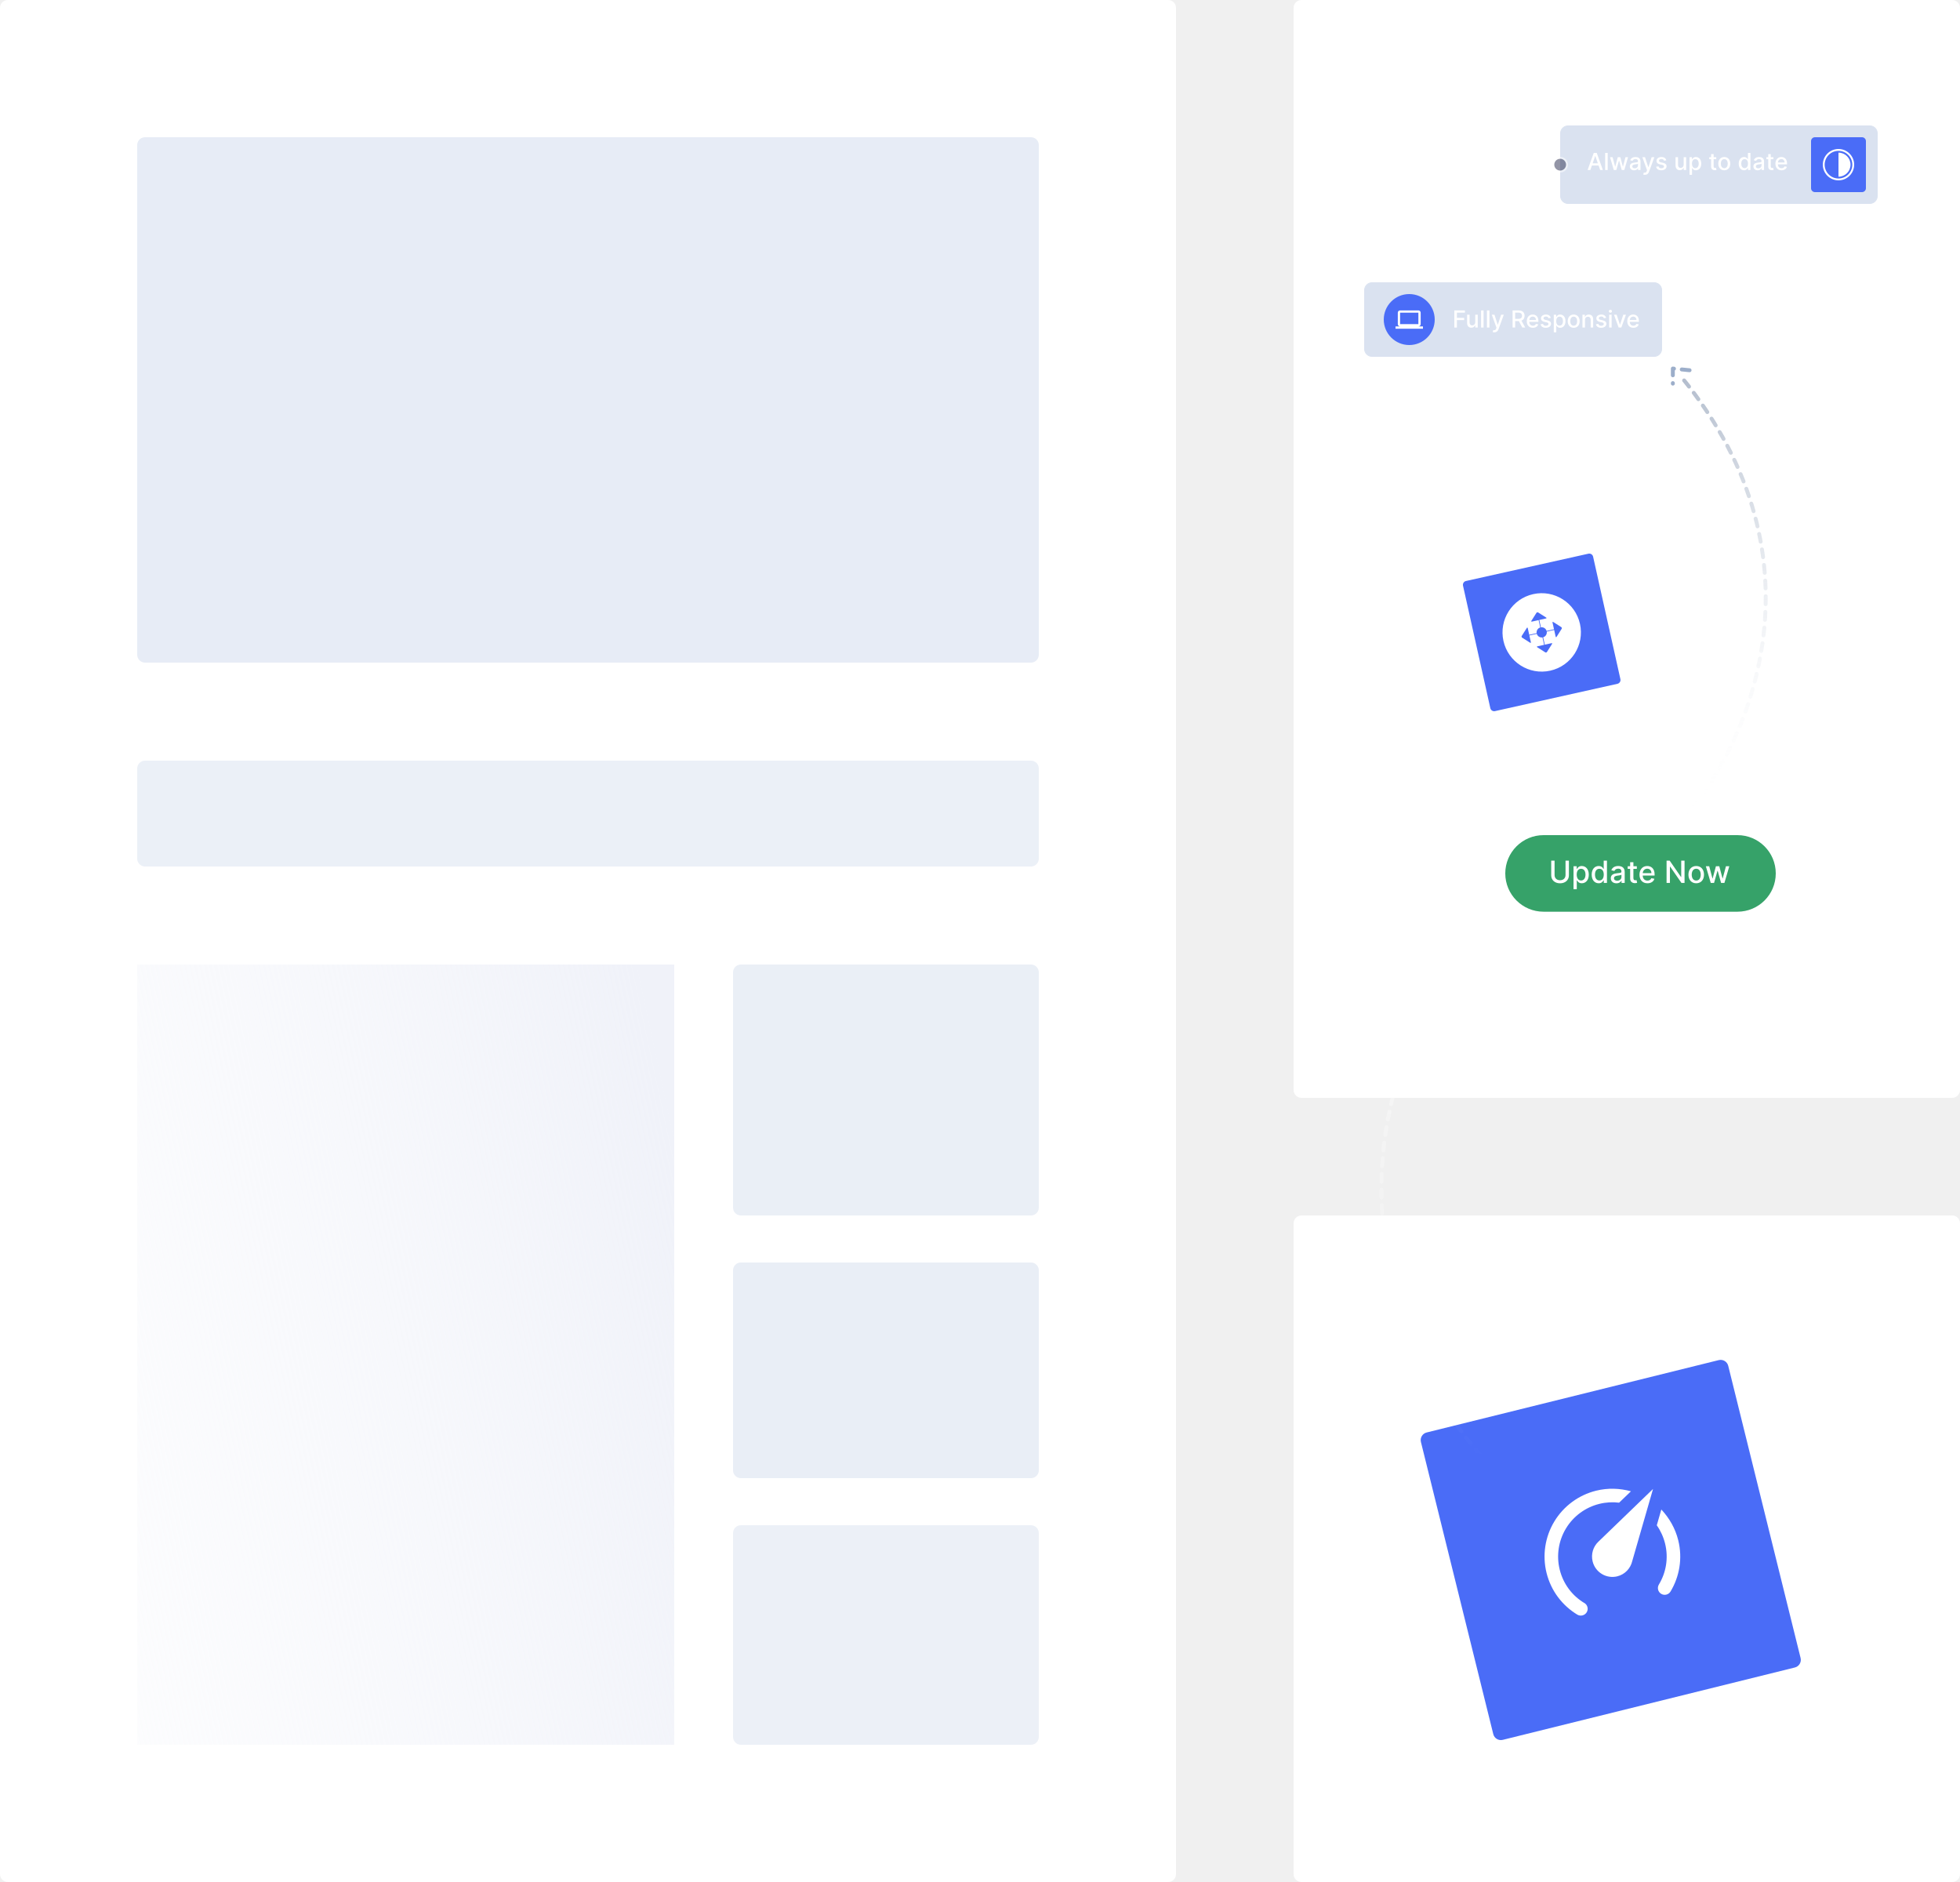
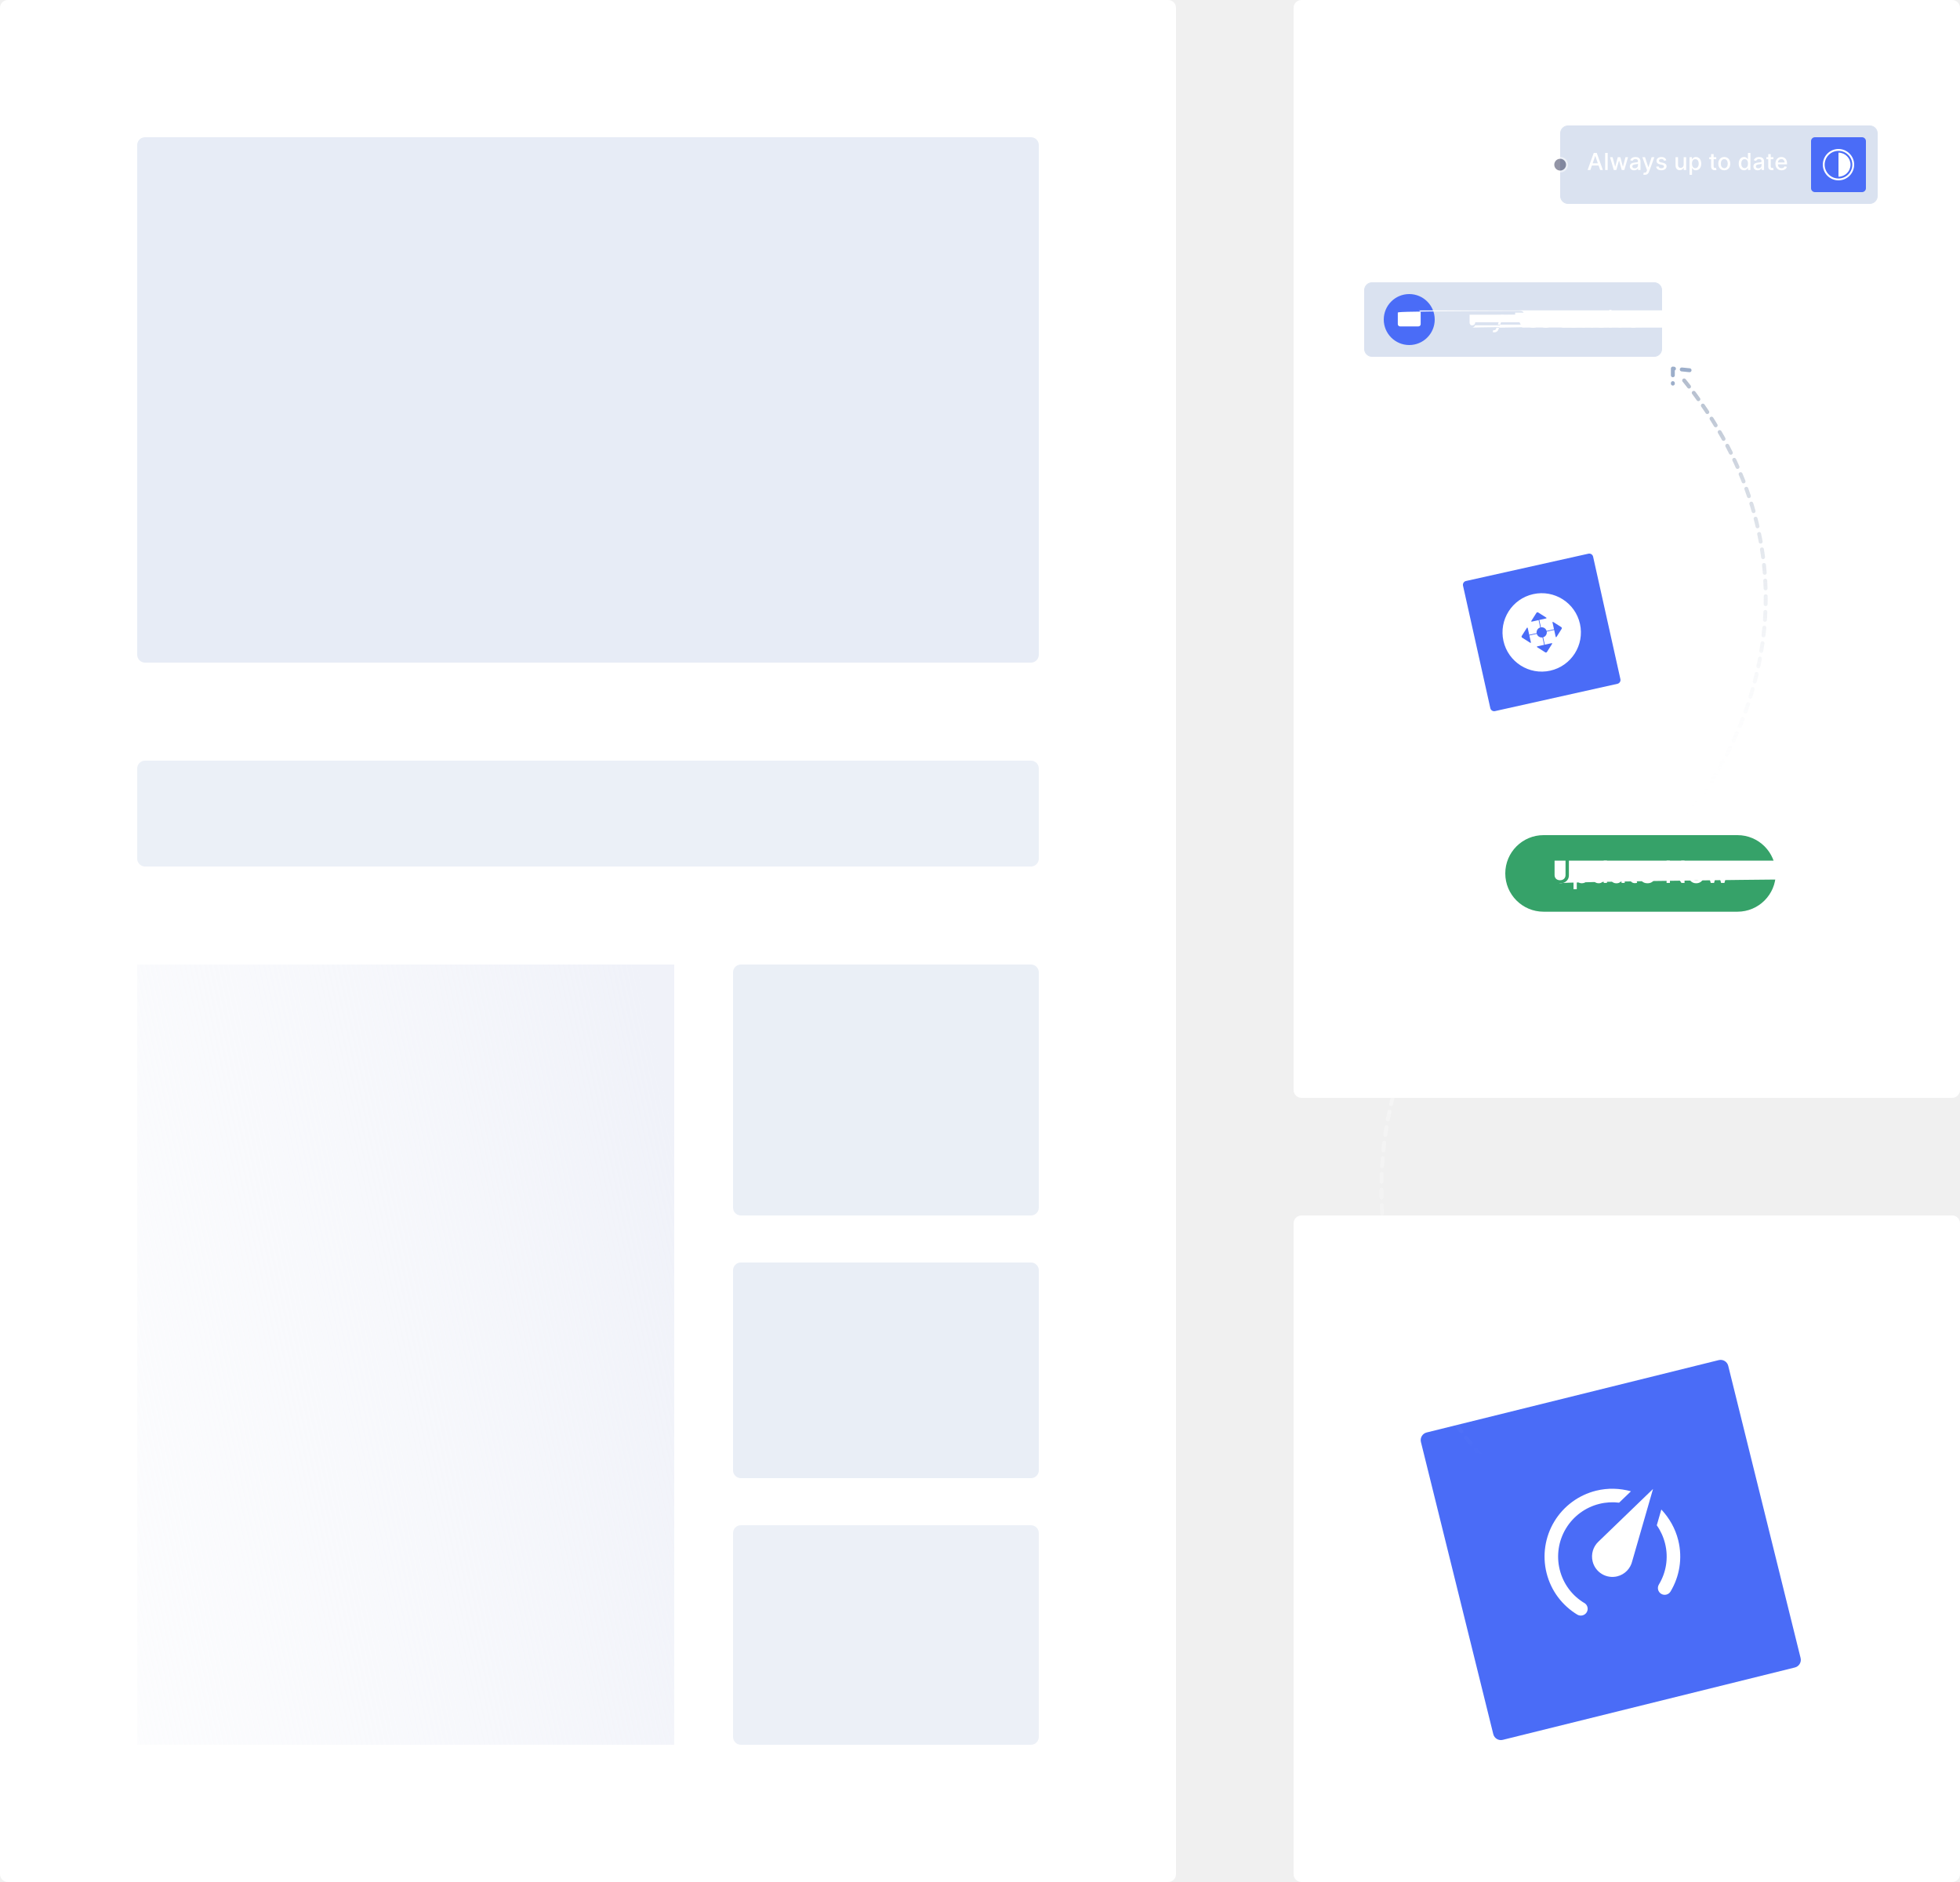
<svg xmlns="http://www.w3.org/2000/svg" width="500" height="480" viewBox="0 0 500 480" fill="none">
  <rect x="330" y="310" width="170" height="170" rx="2" fill="white" />
  <rect x="362" y="365.831" width="80.765" height="80.765" rx="2" transform="rotate(-13.9128 362 365.831)" fill="#4A6CF7" />
  <path d="M412.572 402.039C411.235 402.37 409.822 402.156 408.643 401.445C407.464 400.734 406.615 399.584 406.284 398.247C405.818 396.366 406.435 394.466 407.718 393.239L421.691 379.757L416.388 398.152C415.956 400.006 414.538 401.552 412.572 402.039ZM407.162 380.2C410.203 379.447 413.25 379.584 416.061 380.349L413.037 383.256C411.434 383.047 409.675 383.144 407.995 383.56C404.43 384.443 401.363 386.705 399.467 389.85C397.571 392.995 397.002 396.764 397.884 400.328C398.804 404.041 401.131 407.03 404.167 408.846L404.183 408.842C405.001 409.335 405.263 410.393 404.77 411.21C404.277 412.028 403.202 412.294 402.389 411.818C398.595 409.531 395.673 405.797 394.525 401.16C393.421 396.705 394.132 391.994 396.502 388.063C398.873 384.132 402.707 381.304 407.162 380.2ZM428.123 392.838C429.271 397.474 428.43 402.14 426.143 405.934C425.646 406.735 424.587 406.997 423.77 406.504C422.952 406.011 422.69 404.953 423.183 404.135C425.016 401.096 425.683 397.383 424.763 393.67C424.347 391.99 423.612 390.389 422.649 389.023L423.808 384.992C425.826 387.166 427.365 389.78 428.123 392.838Z" fill="white" />
  <rect width="300" height="480" rx="2" fill="white" />
  <rect x="35" y="35" width="230" height="134" rx="2" fill="#DAE2F0" fill-opacity="0.66" />
  <rect opacity="0.53" x="35" y="194" width="230" height="27" rx="2" fill="#DAE2F0" />
  <rect x="35" y="246" width="137" height="199" fill="url(#paint0_linear_1028_1032)" />
  <rect opacity="0.57" x="187" y="246" width="78" height="64" rx="2" fill="#DAE2F0" />
  <rect opacity="0.6" x="187" y="322" width="78" height="55" rx="2" fill="#DAE2F0" />
  <rect opacity="0.5" x="187" y="389" width="78" height="56" rx="2" fill="#DAE2F0" />
  <path d="M377.795 371.295C358.482 349.772 331.574 292.451 378.448 235.356" stroke="url(#paint1_linear_1028_1032)" stroke-linecap="round" stroke-linejoin="round" stroke-dasharray="2 2" />
  <path d="M375.753 233.513L380.883 233V237.617" stroke="url(#paint2_linear_1028_1032)" stroke-linecap="round" stroke-linejoin="round" stroke-dasharray="2 2" />
  <rect x="330" width="170" height="280" rx="2" fill="white" />
  <rect x="384" y="213" width="69" height="19.528" rx="9.764" fill="#36A269" />
-   <path d="M399.37 219.51V223.177C399.37 223.948 398.838 224.503 397.972 224.503C397.109 224.503 396.574 223.948 396.574 223.177V219.51H395.717V223.246C395.717 224.439 396.61 225.285 397.972 225.285C399.334 225.285 400.23 224.439 400.23 223.246V219.51H399.37Z" fill="white" />
+   <path d="M399.37 219.51V223.177C399.37 223.948 398.838 224.503 397.972 224.503C397.109 224.503 396.574 223.948 396.574 223.177V219.51h195.717V223.246C395.717 224.439 396.61 225.285 397.972 225.285C399.334 225.285 400.23 224.439 400.23 223.246V219.51h199.37Z" fill="white" />
  <path d="M401.41 226.788H402.239V224.528H402.289C402.439 224.8 402.744 225.274 403.521 225.274C404.553 225.274 405.302 224.447 405.302 223.069C405.302 221.687 404.541 220.875 403.512 220.875C402.722 220.875 402.436 221.357 402.289 221.621H402.22V220.93H401.41V226.788ZM402.222 223.06C402.222 222.17 402.611 221.579 403.335 221.579C404.087 221.579 404.464 222.214 404.464 223.06C404.464 223.915 404.075 224.567 403.335 224.567C402.622 224.567 402.222 223.956 402.222 223.06Z" fill="white" />
  <path d="M407.826 225.274C408.602 225.274 408.908 224.8 409.057 224.528H409.127V225.191H409.937V219.51H409.107V221.621H409.057C408.908 221.357 408.625 220.875 407.831 220.875C406.802 220.875 406.045 221.687 406.045 223.069C406.045 224.447 406.791 225.274 407.826 225.274ZM408.009 224.567C407.268 224.567 406.883 223.915 406.883 223.06C406.883 222.214 407.26 221.579 408.009 221.579C408.733 221.579 409.121 222.17 409.121 223.06C409.121 223.956 408.725 224.567 408.009 224.567Z" fill="white" />
  <path d="M412.36 225.285C413.065 225.285 413.462 224.927 413.62 224.608H413.653V225.191H414.463V222.361C414.463 221.121 413.487 220.875 412.81 220.875C412.039 220.875 411.329 221.185 411.051 221.962L411.831 222.139C411.953 221.837 412.263 221.546 412.821 221.546C413.356 221.546 413.631 221.826 413.631 222.309V222.328C413.631 222.63 413.32 222.625 412.555 222.714C411.747 222.808 410.921 223.019 410.921 223.987C410.921 224.825 411.55 225.285 412.36 225.285ZM412.541 224.619C412.072 224.619 411.734 224.408 411.734 223.998C411.734 223.554 412.127 223.396 412.607 223.332C412.876 223.296 413.514 223.224 413.634 223.105V223.654C413.634 224.159 413.231 224.619 412.541 224.619Z" fill="white" />
  <path d="M417.557 220.93H416.683V219.909H415.853V220.93H415.229V221.596H415.853V224.112C415.851 224.886 416.442 225.26 417.096 225.246C417.36 225.243 417.537 225.194 417.634 225.157L417.485 224.472C417.429 224.483 417.326 224.508 417.193 224.508C416.924 224.508 416.683 224.42 416.683 223.94V221.596H417.557V220.93Z" fill="white" />
  <path d="M420.265 225.277C421.194 225.277 421.851 224.819 422.04 224.126L421.255 223.984C421.105 224.386 420.745 224.592 420.273 224.592C419.563 224.592 419.086 224.131 419.064 223.31H422.093V223.016C422.093 221.476 421.172 220.875 420.206 220.875C419.019 220.875 418.237 221.779 418.237 223.088C418.237 224.411 419.008 225.277 420.265 225.277ZM419.066 222.689C419.1 222.084 419.538 221.56 420.212 221.56C420.856 221.56 421.277 222.037 421.28 222.689H419.066Z" fill="white" />
  <path d="M429.732 219.51H428.883V223.682H428.83L425.94 219.51H425.147V225.191H426.004V221.024H426.057L428.944 225.191H429.732V219.51Z" fill="white" />
  <path d="M432.71 225.277C433.912 225.277 434.697 224.397 434.697 223.08C434.697 221.754 433.912 220.875 432.71 220.875C431.509 220.875 430.724 221.754 430.724 223.08C430.724 224.397 431.509 225.277 432.71 225.277ZM432.713 224.58C431.928 224.58 431.562 223.895 431.562 223.077C431.562 222.261 431.928 221.568 432.713 221.568C433.493 221.568 433.859 222.261 433.859 223.077C433.859 223.895 433.493 224.58 432.713 224.58Z" fill="white" />
  <path d="M436.416 225.191H437.26L438.125 222.114H438.189L439.054 225.191H439.9L441.151 220.93H440.294L439.465 224.045H439.423L438.591 220.93H437.734L436.896 224.059H436.855L436.02 220.93H435.163L436.416 225.191Z" fill="white" />
  <path d="M429.313 209C445.373 191.102 467.749 143.437 428.77 95.96" stroke="url(#paint3_linear_1028_1032)" stroke-linecap="round" stroke-linejoin="round" stroke-dasharray="2 2" />
  <path d="M431.011 94.427L426.746 94V97.839" stroke="#9CAECA" stroke-linecap="round" stroke-linejoin="round" stroke-dasharray="2 2" />
  <path d="M425.919 209.551C429.35 203.094 432.466 187.388 417.488 176.228" stroke="url(#paint4_linear_1028_1032)" stroke-width="0.7" stroke-linecap="round" stroke-linejoin="round" stroke-dasharray="2 2" />
  <rect x="348.1" y="72.1" width="75.8" height="18.8" rx="1.9" fill="#DAE2F0" stroke="#DAE2F0" stroke-width="0.2" />
-   <path d="M371 83.538H371.658V81.636H373.512V81.071H371.658V79.742H373.706V79.175H371V83.538Z" fill="white" />
-   <path d="M376.333 82.181C376.335 82.737 375.921 83.001 375.563 83.001C375.169 83.001 374.896 82.716 374.896 82.271V80.266H374.259V82.347C374.259 83.159 374.705 83.581 375.333 83.581C375.825 83.581 376.16 83.321 376.311 82.972H376.345V83.538H376.972V80.266H376.333V82.181Z" fill="white" />
-   <path d="M378.465 79.175H377.828V83.538H378.465V79.175Z" fill="white" />
-   <path d="M379.959 79.175H379.322V83.538H379.959V79.175Z" fill="white" />
-   <path d="M381.219 84.766C381.745 84.766 382.077 84.491 382.267 83.975L383.62 80.272L382.932 80.266L382.103 82.805H382.069L381.24 80.266H380.558L381.756 83.581L381.677 83.798C381.515 84.233 381.287 84.269 380.938 84.173L380.784 84.695C380.861 84.729 381.027 84.766 381.219 84.766Z" fill="white" />
-   <path d="M385.859 83.538H386.518V81.887H387.413C387.428 81.887 387.44 81.887 387.455 81.887L388.342 83.538H389.092L388.124 81.772C388.659 81.574 388.925 81.129 388.925 80.543C388.925 79.739 388.427 79.175 387.415 79.175H385.859V83.538ZM386.518 81.32V79.739H387.344C387.994 79.739 388.263 80.048 388.263 80.543C388.263 81.035 387.994 81.32 387.353 81.32H386.518Z" fill="white" />
-   <path d="M391.045 83.604C391.759 83.604 392.264 83.253 392.409 82.72L391.806 82.612C391.691 82.921 391.414 83.078 391.051 83.078C390.506 83.078 390.139 82.724 390.122 82.094H392.449V81.868C392.449 80.685 391.742 80.223 391 80.223C390.088 80.223 389.487 80.918 389.487 81.923C389.487 82.94 390.08 83.604 391.045 83.604ZM390.124 81.617C390.15 81.152 390.487 80.749 391.004 80.749C391.499 80.749 391.823 81.116 391.825 81.617H390.124Z" fill="white" />
+   <path d="M371 83.538h171.658V81.636h173.512V81.071h171.658V79.742h173.706V79.175h171V83.538Z" fill="white" />
+   <path d="M376.333 82.181C376.335 82.737 375.921 83.001 375.563 83.001C375.169 83.001 374.896 82.716 374.896 82.271V80.266h174.259V82.347C374.259 83.159 374.705 83.581 375.333 83.581C375.825 83.581 376.16 83.321 376.311 82.972h176.345V83.538h176.972V80.266h176.333V82.181Z" fill="white" />
+   <path d="M378.465 79.175h177.828V83.538h178.465V79.175Z" fill="white" />
+   <path d="M379.959 79.175h179.322V83.538h179.959V79.175Z" fill="white" />
+   <path d="M381.219 84.766C381.745 84.766 382.077 84.491 382.267 83.975L383.62 80.272L382.932 80.266L382.103 82.805h182.069L381.24 80.266h180.558L381.756 83.581L381.677 83.798C381.515 84.233 381.287 84.269 380.938 84.173L380.784 84.695C380.861 84.729 381.027 84.766 381.219 84.766Z" fill="white" />
+   <path d="M385.859 83.538h186.518V81.887h187.413C387.428 81.887 387.44 81.887 387.455 81.887L388.342 83.538h189.092L388.124 81.772C388.659 81.574 388.925 81.129 388.925 80.543C388.925 79.739 388.427 79.175 387.415 79.175h185.859V83.538ZM386.518 81.32V79.739h187.344C387.994 79.739 388.263 80.048 388.263 80.543C388.263 81.035 387.994 81.32 387.353 81.32h186.518Z" fill="white" />
+   <path d="M391.045 83.604C391.759 83.604 392.264 83.253 392.409 82.72L391.806 82.612C391.691 82.921 391.414 83.078 391.051 83.078C390.506 83.078 390.139 82.724 390.122 82.094h192.449V81.868C392.449 80.685 391.742 80.223 391 80.223C390.088 80.223 389.487 80.918 389.487 81.923C389.487 82.94 390.08 83.604 391.045 83.604ZM390.124 81.617C390.15 81.152 390.487 80.749 391.004 80.749C391.499 80.749 391.823 81.116 391.825 81.617h190.124Z" fill="white" />
  <path d="M395.608 81.065C395.476 80.555 395.078 80.223 394.37 80.223C393.631 80.223 393.107 80.613 393.107 81.192C393.107 81.657 393.388 81.966 394.002 82.102L394.556 82.224C394.871 82.294 395.018 82.435 395.018 82.639C395.018 82.893 394.748 83.091 394.33 83.091C393.949 83.091 393.703 82.927 393.627 82.605L393.011 82.699C393.118 83.278 393.599 83.604 394.334 83.604C395.125 83.604 395.672 83.185 395.672 82.592C395.672 82.13 395.378 81.844 394.777 81.706L394.257 81.587C393.897 81.501 393.742 81.38 393.744 81.158C393.742 80.907 394.015 80.728 394.377 80.728C394.773 80.728 394.956 80.947 395.031 81.167L395.608 81.065Z" fill="white" />
-   <path d="M396.373 84.766H397.01V83.029H397.048C397.163 83.238 397.398 83.602 397.994 83.602C398.787 83.602 399.362 82.967 399.362 81.908C399.362 80.847 398.778 80.223 397.988 80.223C397.381 80.223 397.161 80.594 397.048 80.796H396.995V80.266H396.373V84.766ZM396.997 81.902C396.997 81.218 397.295 80.764 397.851 80.764C398.429 80.764 398.719 81.252 398.719 81.902C398.719 82.558 398.42 83.059 397.851 83.059C397.304 83.059 396.997 82.59 396.997 81.902Z" fill="white" />
+   <path d="M396.373 84.766h197.01V83.029h197.048C397.163 83.238 397.398 83.602 397.994 83.602C398.787 83.602 399.362 82.967 399.362 81.908C399.362 80.847 398.778 80.223 397.988 80.223C397.381 80.223 397.161 80.594 397.048 80.796h196.995V80.266h196.373V84.766ZM396.997 81.902C396.997 81.218 397.295 80.764 397.851 80.764C398.429 80.764 398.719 81.252 398.719 81.902C398.719 82.558 398.42 83.059 397.851 83.059C397.304 83.059 396.997 82.59 396.997 81.902Z" fill="white" />
  <path d="M401.454 83.604C402.377 83.604 402.98 82.929 402.98 81.917C402.98 80.898 402.377 80.223 401.454 80.223C400.532 80.223 399.929 80.898 399.929 81.917C399.929 82.929 400.532 83.604 401.454 83.604ZM401.456 83.07C400.854 83.07 400.572 82.543 400.572 81.915C400.572 81.288 400.854 80.756 401.456 80.756C402.055 80.756 402.336 81.288 402.336 81.915C402.336 82.543 402.055 83.07 401.456 83.07Z" fill="white" />
  <path d="M404.328 81.595C404.328 81.073 404.648 80.775 405.091 80.775C405.523 80.775 405.786 81.058 405.786 81.533V83.538H406.423V81.457C406.423 80.647 405.977 80.223 405.308 80.223C404.816 80.223 404.494 80.451 404.343 80.798H404.303V80.266H403.691V83.538H404.328V81.595Z" fill="white" />
  <path d="M409.729 81.065C409.597 80.555 409.199 80.223 408.491 80.223C407.752 80.223 407.228 80.613 407.228 81.192C407.228 81.657 407.509 81.966 408.123 82.102L408.677 82.224C408.992 82.294 409.139 82.435 409.139 82.639C409.139 82.893 408.869 83.091 408.451 83.091C408.07 83.091 407.825 82.927 407.748 82.605L407.132 82.699C407.239 83.278 407.72 83.604 408.455 83.604C409.246 83.604 409.793 83.185 409.793 82.592C409.793 82.13 409.499 81.844 408.898 81.706L408.379 81.587C408.018 81.501 407.863 81.38 407.865 81.158C407.863 80.907 408.136 80.728 408.498 80.728C408.894 80.728 409.077 80.947 409.152 81.167L409.729 81.065Z" fill="white" />
  <path d="M410.494 83.538H411.131V80.266H410.494V83.538ZM410.816 79.761C411.035 79.761 411.218 79.59 411.218 79.381C411.218 79.173 411.035 79 410.816 79C410.594 79 410.413 79.173 410.413 79.381C410.413 79.59 410.594 79.761 410.816 79.761Z" fill="white" />
  <path d="M414.788 80.266H414.104L413.277 82.784H413.243L412.414 80.266H411.73L412.919 83.538H413.601L414.788 80.266Z" fill="white" />
  <path d="M416.68 83.604C417.393 83.604 417.898 83.253 418.043 82.72L417.44 82.612C417.325 82.921 417.048 83.078 416.686 83.078C416.141 83.078 415.774 82.724 415.757 82.094H418.084V81.868C418.084 80.685 417.376 80.223 416.635 80.223C415.723 80.223 415.122 80.918 415.122 81.923C415.122 82.94 415.714 83.604 416.68 83.604ZM415.759 81.617C415.785 81.152 416.121 80.749 416.639 80.749C417.134 80.749 417.457 81.116 417.46 81.617H415.759Z" fill="white" />
  <circle cx="359.5" cy="81.5" r="6.5" fill="#4A6CF7" />
-   <path d="M357.167 79.75H361.833V82.667H357.167V79.75ZM361.833 83.25C361.988 83.25 362.136 83.189 362.246 83.079C362.355 82.97 362.417 82.822 362.417 82.667V79.75C362.417 79.427 362.154 79.167 361.833 79.167H357.167C356.843 79.167 356.583 79.427 356.583 79.75V82.667C356.583 82.822 356.645 82.97 356.754 83.079C356.864 83.189 357.012 83.25 357.167 83.25H356V83.834H363V83.25H361.833Z" fill="white" />
+   <path d="M357.167 79.75h161.833V82.667h157.167V79.75ZM361.833 83.25C361.988 83.25 362.136 83.189 362.246 83.079C362.355 82.97 362.417 82.822 362.417 82.667V79.75C362.417 79.427 362.154 79.167 361.833 79.167h157.167C356.843 79.167 356.583 79.427 356.583 79.75V82.667C356.583 82.822 356.645 82.97 356.754 83.079C356.864 83.189 357.012 83.25 357.167 83.25h156V83.834h163V83.25h161.833Z" fill="white" />
  <rect x="373" y="148.4" width="34" height="34" rx="1" transform="rotate(-12.5713 373 148.4)" fill="#4A6CF7" />
  <circle cx="393.293" cy="161.293" r="10" transform="rotate(-12.5713 393.293 161.293)" fill="white" />
  <g clip-path="url(#clip0_1028_1032)">
    <path d="M398.281 159.94L396.256 158.653C396.106 158.557 396.015 158.621 396.054 158.795L396.433 160.496L394.539 160.918C394.355 160.293 393.738 159.901 393.094 160L392.675 158.119L394.375 157.74C394.55 157.701 394.569 157.592 394.418 157.496L392.393 156.21C392.242 156.114 392.043 156.159 391.948 156.309L390.661 158.334C390.565 158.485 390.629 158.575 390.803 158.536L392.504 158.157L392.923 160.037C392.298 160.222 391.905 160.838 392.005 161.482L390.111 161.905L389.732 160.205C389.693 160.031 389.584 160.012 389.489 160.162L388.202 162.188C388.106 162.338 388.151 162.537 388.301 162.633L390.326 163.919C390.477 164.015 390.567 163.952 390.528 163.777L390.149 162.076L392.04 161.654C392.225 162.279 392.842 162.671 393.486 162.572L393.908 164.463L392.208 164.842C392.034 164.881 392.015 164.99 392.165 165.086L394.191 166.372C394.341 166.468 394.54 166.424 394.636 166.273L395.923 164.248C396.018 164.097 395.955 164.007 395.78 164.046L394.082 164.425L393.661 162.535C394.286 162.35 394.678 161.734 394.579 161.09L396.471 160.668L396.85 162.369C396.889 162.543 396.997 162.562 397.093 162.412L398.38 160.386C398.476 160.236 398.432 160.035 398.281 159.94Z" fill="#4A6CF7" />
  </g>
  <rect x="398.1" y="32.1" width="80.8" height="19.8" rx="1.9" fill="#DAE2F0" stroke="#DAE2F0" stroke-width="0.2" />
  <rect x="462" y="35" width="14" height="14" rx="1" fill="#4A6CF7" />
  <path d="M468.998 38C466.791 38 465 39.791 465 41.998C465 44.209 466.791 46 468.998 46C471.209 46 473 44.209 473 41.998C473 39.791 471.209 38 468.998 38ZM469 45.524C467.054 45.524 465.476 43.946 465.476 42C465.476 40.054 467.054 38.476 469 38.476C470.946 38.476 472.524 40.054 472.524 42C472.524 43.946 470.946 45.524 469 45.524ZM469 38.928V45.069C470.694 45.069 472.071 43.692 472.071 41.998C472.071 40.308 470.694 38.928 469 38.928Z" fill="white" />
  <path d="M405.699 43.364L406.099 42.209H407.804L408.202 43.364H408.901L407.331 39H406.57L405 43.364H405.699ZM406.291 41.655L406.935 39.793H406.969L407.612 41.655H406.291Z" fill="white" />
  <path d="M410.117 39H409.48V43.364H410.117V39Z" fill="white" />
  <path d="M411.684 43.364H412.332L412.996 41.001H413.045L413.71 43.364H414.36L415.321 40.091H414.663L414.026 42.484H413.994L413.354 40.091H412.696L412.053 42.494H412.021L411.379 40.091H410.721L411.684 43.364Z" fill="white" />
  <path d="M416.878 43.436C417.419 43.436 417.724 43.161 417.845 42.916H417.871V43.364H418.493V41.19C418.493 40.238 417.743 40.048 417.223 40.048C416.631 40.048 416.085 40.287 415.872 40.883L416.471 41.02C416.565 40.788 416.803 40.564 417.232 40.564C417.643 40.564 417.854 40.779 417.854 41.15V41.165C417.854 41.397 417.615 41.393 417.027 41.461C416.407 41.533 415.772 41.695 415.772 42.439C415.772 43.082 416.256 43.436 416.878 43.436ZM417.017 42.925C416.656 42.925 416.396 42.763 416.396 42.447C416.396 42.106 416.699 41.985 417.068 41.936C417.274 41.908 417.764 41.853 417.856 41.761V42.183C417.856 42.571 417.547 42.925 417.017 42.925Z" fill="white" />
  <path d="M419.627 44.591C420.153 44.591 420.486 44.316 420.675 43.8L422.028 40.097L421.34 40.091L420.511 42.631H420.477L419.648 40.091H418.967L420.164 43.406L420.085 43.624C419.923 44.058 419.695 44.094 419.346 43.999L419.192 44.521C419.269 44.555 419.435 44.591 419.627 44.591Z" fill="white" />
  <path d="M425.081 40.89C424.949 40.381 424.551 40.048 423.843 40.048C423.104 40.048 422.58 40.438 422.58 41.018C422.58 41.482 422.861 41.791 423.475 41.928L424.029 42.049C424.344 42.119 424.491 42.26 424.491 42.465C424.491 42.718 424.22 42.916 423.803 42.916C423.421 42.916 423.176 42.752 423.1 42.43L422.484 42.524C422.59 43.104 423.072 43.43 423.807 43.43C424.597 43.43 425.145 43.01 425.145 42.418C425.145 41.955 424.851 41.67 424.25 41.531L423.73 41.412C423.37 41.327 423.215 41.205 423.217 40.984C423.215 40.732 423.487 40.553 423.85 40.553C424.246 40.553 424.429 40.773 424.504 40.992L425.081 40.89Z" fill="white" />
  <path d="M429.507 42.006C429.509 42.562 429.095 42.827 428.737 42.827C428.343 42.827 428.07 42.541 428.07 42.096V40.091H427.433V42.173C427.433 42.984 427.879 43.406 428.507 43.406C428.999 43.406 429.334 43.146 429.485 42.797H429.519V43.364H430.146V40.091H429.507V42.006Z" fill="white" />
  <path d="M431.002 44.591H431.639V42.854H431.677C431.792 43.063 432.027 43.428 432.623 43.428C433.416 43.428 433.991 42.793 433.991 41.734C433.991 40.673 433.407 40.048 432.617 40.048C432.01 40.048 431.79 40.419 431.677 40.621H431.624V40.091H431.002V44.591ZM431.626 41.727C431.626 41.043 431.924 40.59 432.48 40.59C433.058 40.59 433.348 41.077 433.348 41.727C433.348 42.383 433.049 42.884 432.48 42.884C431.933 42.884 431.626 42.416 431.626 41.727Z" fill="white" />
  <path d="M437.82 40.091H437.149V39.307H436.512V40.091H436.033V40.602H436.512V42.535C436.51 43.129 436.964 43.417 437.467 43.406C437.669 43.404 437.806 43.366 437.88 43.338L437.765 42.812C437.722 42.82 437.644 42.84 437.541 42.84C437.335 42.84 437.149 42.771 437.149 42.403V40.602H437.82V40.091Z" fill="white" />
  <path d="M439.869 43.43C440.791 43.43 441.394 42.754 441.394 41.742C441.394 40.724 440.791 40.048 439.869 40.048C438.946 40.048 438.343 40.724 438.343 41.742C438.343 42.754 438.946 43.43 439.869 43.43ZM439.871 42.895C439.268 42.895 438.987 42.369 438.987 41.74C438.987 41.114 439.268 40.581 439.871 40.581C440.469 40.581 440.751 41.114 440.751 41.74C440.751 42.369 440.469 42.895 439.871 42.895Z" fill="white" />
  <path d="M444.918 43.428C445.515 43.428 445.749 43.063 445.864 42.854H445.918V43.364H446.54V39H445.903V40.621H445.864C445.749 40.419 445.532 40.048 444.923 40.048C444.132 40.048 443.55 40.673 443.55 41.734C443.55 42.793 444.124 43.428 444.918 43.428ZM445.059 42.884C444.49 42.884 444.194 42.383 444.194 41.727C444.194 41.077 444.484 40.59 445.059 40.59C445.615 40.59 445.913 41.043 445.913 41.727C445.913 42.416 445.609 42.884 445.059 42.884Z" fill="white" />
  <path d="M448.401 43.436C448.943 43.436 449.247 43.161 449.369 42.916H449.394V43.364H450.017V41.19C450.017 40.238 449.267 40.048 448.747 40.048C448.154 40.048 447.609 40.287 447.396 40.883L447.994 41.02C448.088 40.788 448.327 40.564 448.755 40.564C449.166 40.564 449.377 40.779 449.377 41.15V41.165C449.377 41.397 449.139 41.393 448.551 41.461C447.931 41.533 447.296 41.695 447.296 42.439C447.296 43.082 447.779 43.436 448.401 43.436ZM448.54 42.925C448.18 42.925 447.92 42.763 447.92 42.447C447.92 42.106 448.222 41.985 448.591 41.936C448.798 41.908 449.288 41.853 449.379 41.761V42.183C449.379 42.571 449.07 42.925 448.54 42.925Z" fill="white" />
  <path d="M452.393 40.091H451.722V39.307H451.085V40.091H450.605V40.602H451.085V42.535C451.082 43.129 451.536 43.417 452.039 43.406C452.241 43.404 452.378 43.366 452.452 43.338L452.337 42.812C452.295 42.82 452.216 42.84 452.114 42.84C451.907 42.84 451.722 42.771 451.722 42.403V40.602H452.393V40.091Z" fill="white" />
  <path d="M454.473 43.43C455.187 43.43 455.692 43.078 455.836 42.545L455.233 42.437C455.118 42.746 454.841 42.903 454.479 42.903C453.934 42.903 453.567 42.55 453.55 41.919H455.877V41.693C455.877 40.511 455.17 40.048 454.428 40.048C453.516 40.048 452.915 40.743 452.915 41.749C452.915 42.765 453.508 43.43 454.473 43.43ZM453.552 41.442C453.578 40.977 453.915 40.575 454.432 40.575C454.927 40.575 455.251 40.941 455.253 41.442H453.552Z" fill="white" />
  <circle opacity="0.5" cx="398" cy="42" r="1.75" fill="#282C4D" stroke="white" stroke-width="0.5" />
  <line x1="347" y1="41.75" x2="396" y2="41.75" stroke="url(#paint5_linear_1028_1032)" stroke-width="0.5" />
  <defs>
    <linearGradient id="paint0_linear_1028_1032" x1="156.747" y1="216.683" x2="-149.033" y2="282.186" gradientUnits="userSpaceOnUse">
      <stop stop-color="#F0F2F9" />
      <stop offset="1" stop-color="white" stop-opacity="0" />
    </linearGradient>
    <linearGradient id="paint1_linear_1028_1032" x1="374.3" y1="234.975" x2="361.897" y2="369.833" gradientUnits="userSpaceOnUse">
      <stop stop-color="white" stop-opacity="0.48" />
      <stop offset="1" stop-color="white" stop-opacity="0" />
    </linearGradient>
    <linearGradient id="paint2_linear_1028_1032" x1="378.318" y1="233" x2="378.318" y2="237.617" gradientUnits="userSpaceOnUse">
      <stop stop-color="white" stop-opacity="0.55" />
      <stop offset="1" stop-color="white" stop-opacity="0.62" />
    </linearGradient>
    <linearGradient id="paint3_linear_1028_1032" x1="432.22" y1="95.642" x2="442.533" y2="207.784" gradientUnits="userSpaceOnUse">
      <stop stop-color="#5F7597" stop-opacity="0.48" />
      <stop offset="1" stop-color="white" stop-opacity="0" />
    </linearGradient>
    <linearGradient id="paint4_linear_1028_1032" x1="418.483" y1="175.882" x2="429.732" y2="208.225" gradientUnits="userSpaceOnUse">
      <stop stop-color="white" stop-opacity="0.48" />
      <stop offset="1" stop-color="white" stop-opacity="0" />
    </linearGradient>
    <linearGradient id="paint5_linear_1028_1032" x1="396" y1="42" x2="359.25" y2="42" gradientUnits="userSpaceOnUse">
      <stop stop-color="white" stop-opacity="0.28" />
      <stop offset="1" stop-color="white" stop-opacity="0" />
    </linearGradient>
    <clipPath id="clip0_1028_1032">
      <rect width="12" height="12" fill="white" transform="translate(386.13 156.742) rotate(-12.5713)" />
    </clipPath>
  </defs>
</svg>
